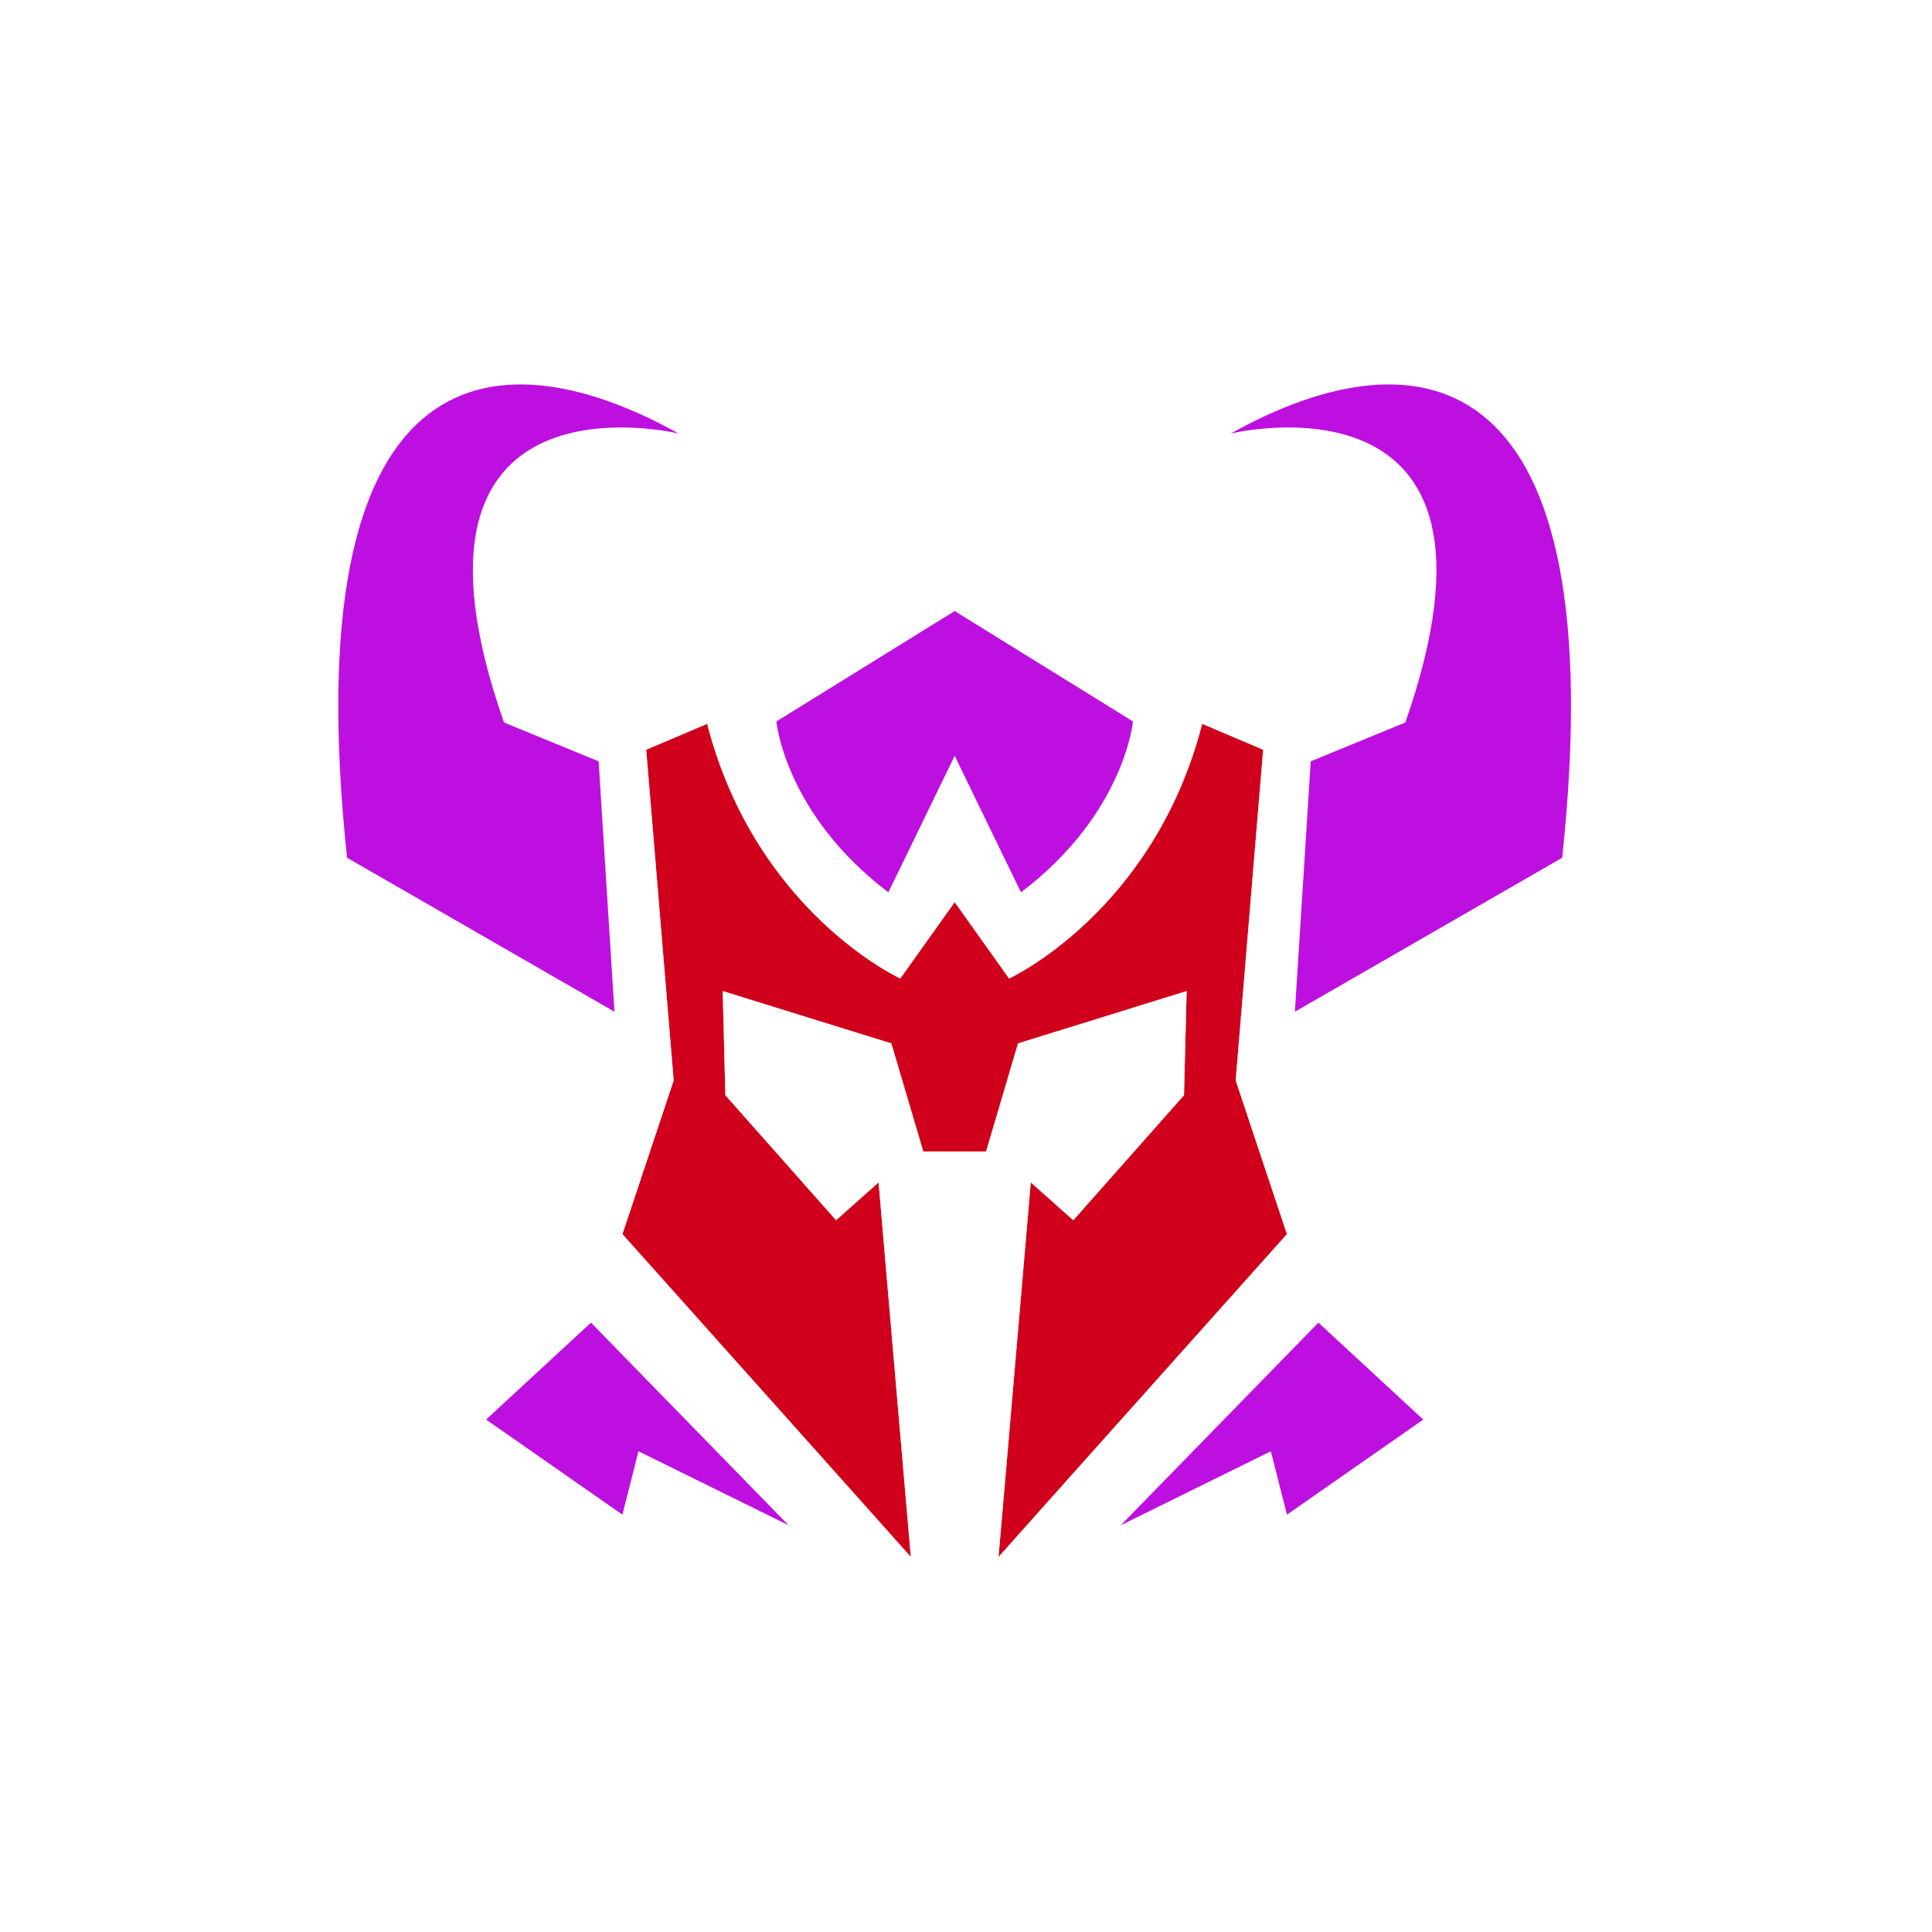
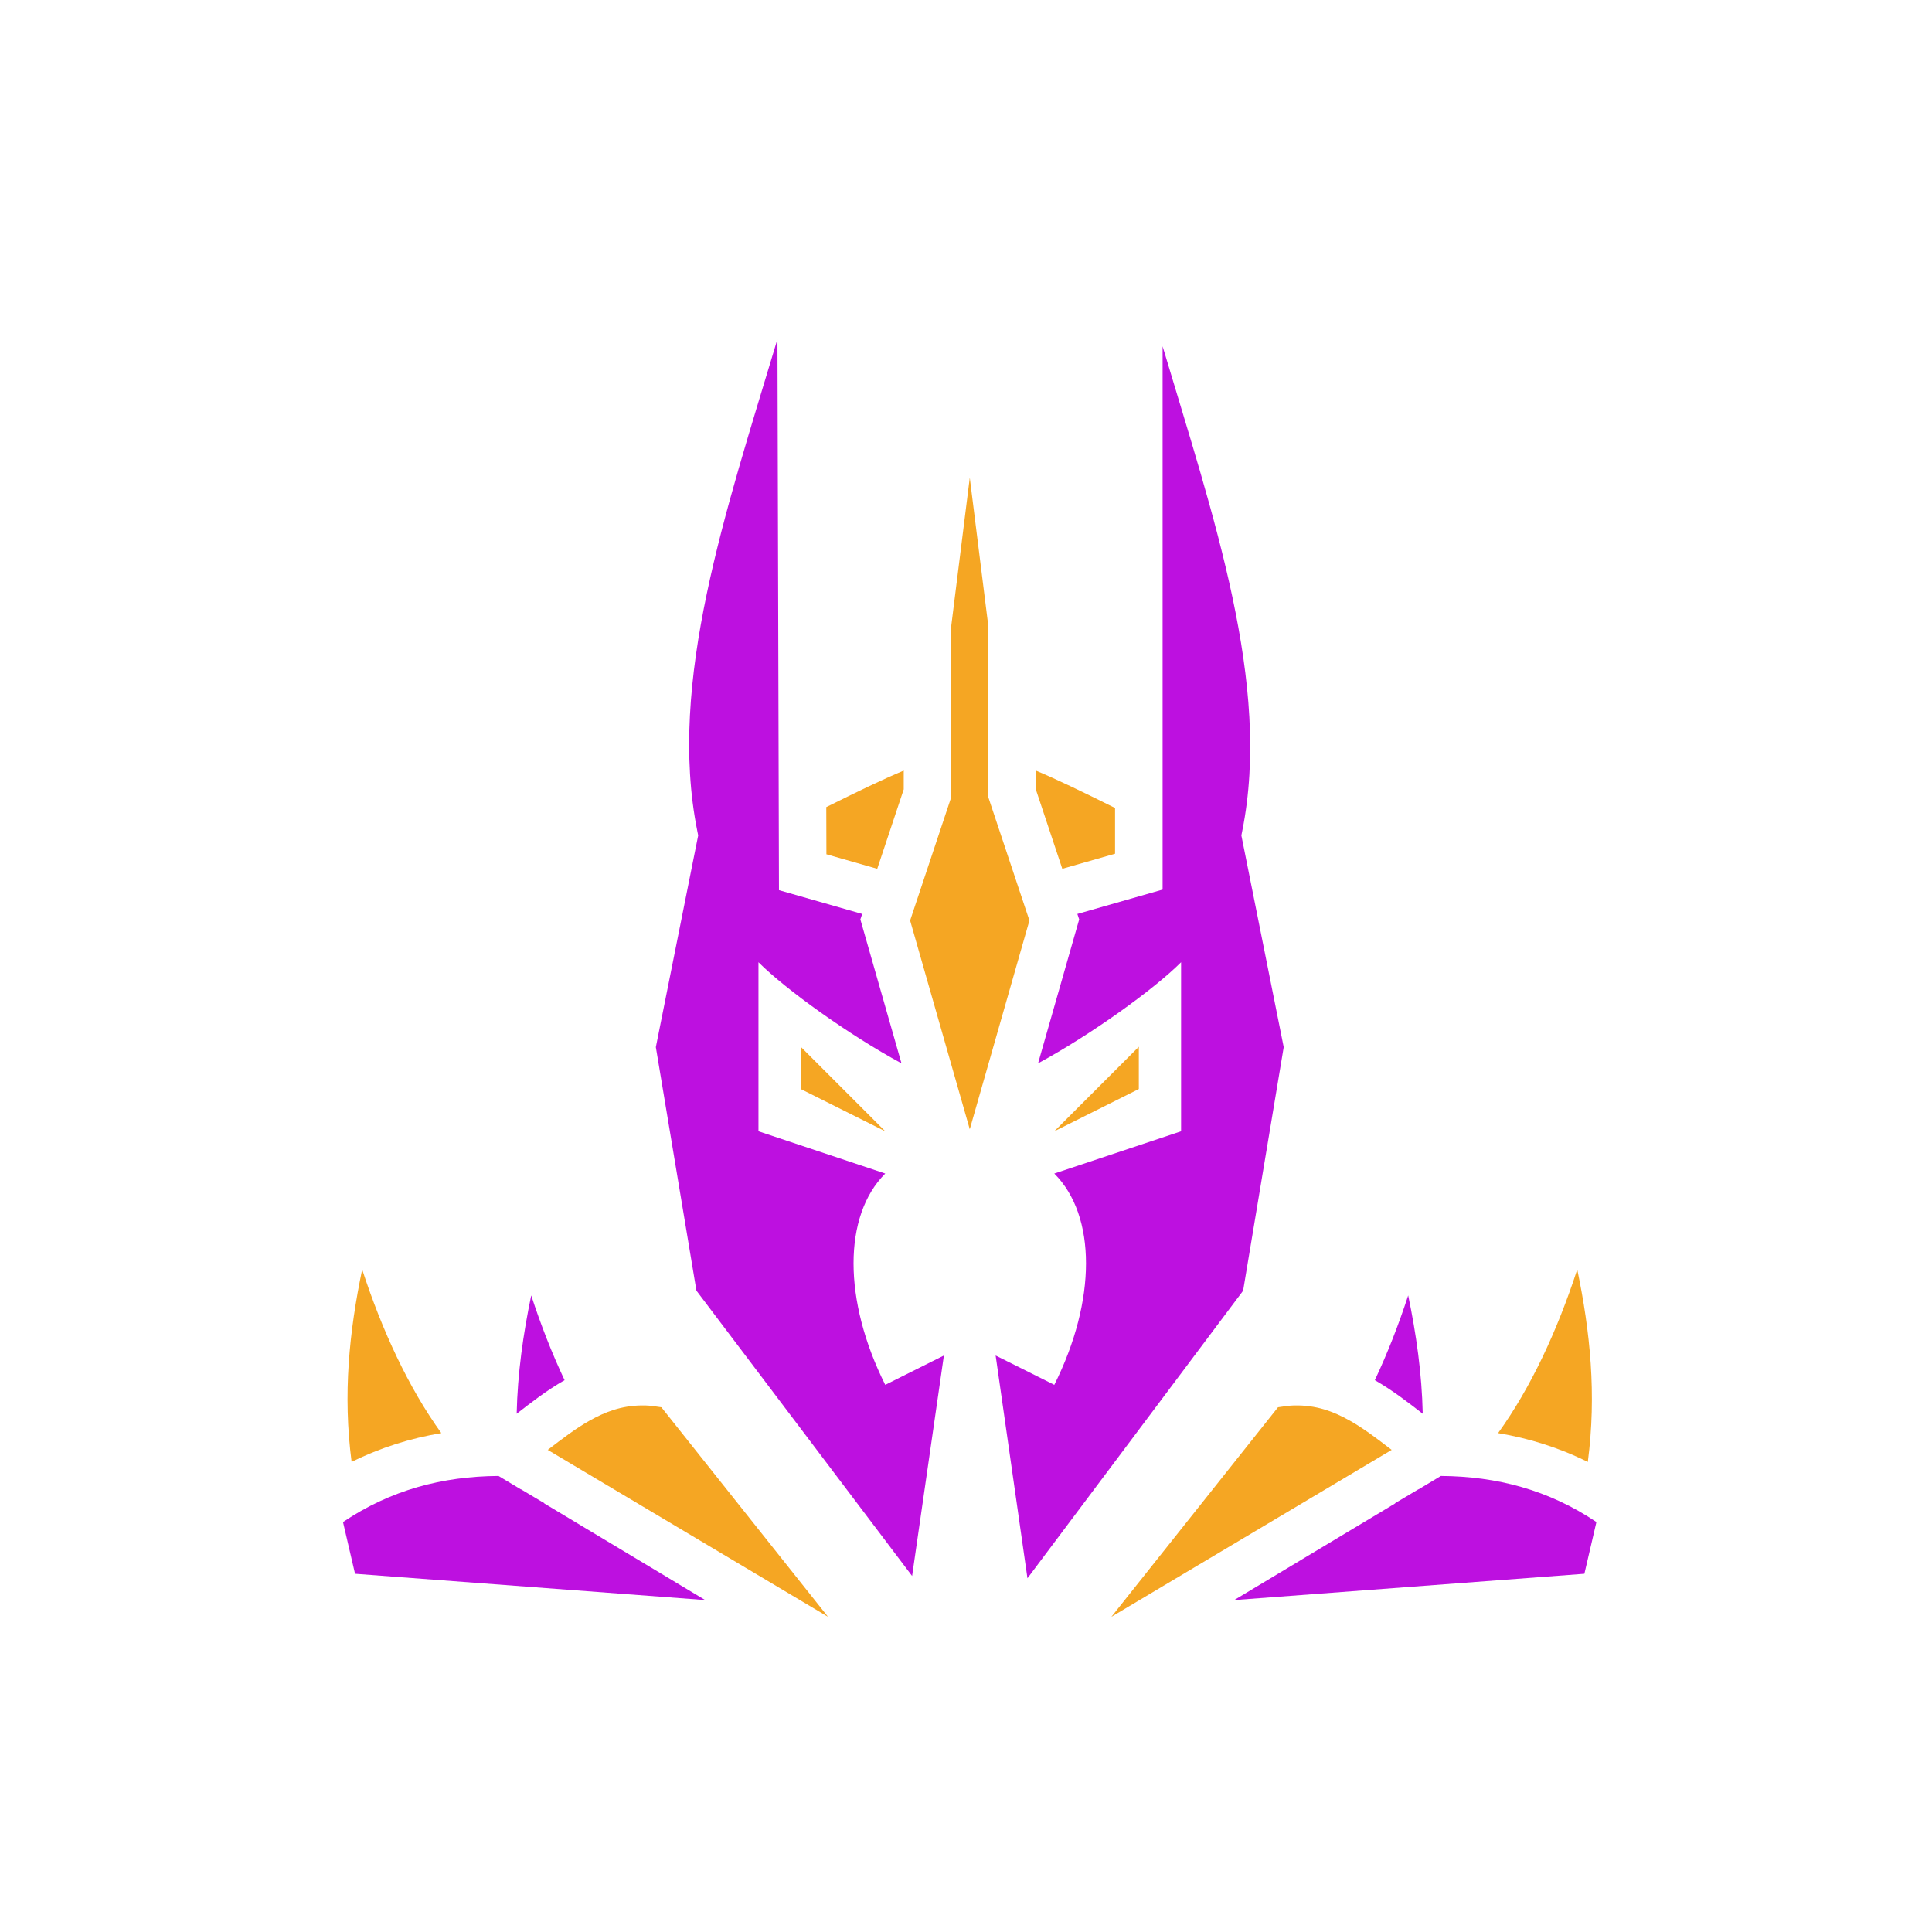
<svg xmlns="http://www.w3.org/2000/svg" viewBox="0 0 512 512" style="height: 512px; width: 512px;">
  <defs>
    <filter id="shadow-1" height="300%" width="300%" x="-100%" y="-100%">
-       <feFlood flood-color="rgba(255, 255, 255, 1)" result="flood" />
-       <feComposite in="flood" in2="SourceGraphic" operator="atop" result="composite" />
-       <feGaussianBlur in="composite" stdDeviation="15" result="blur" />
-       <feOffset dx="0" dy="0" result="offset" />
-       <feComposite in="SourceGraphic" in2="offset" operator="over" />
-     </filter>
-     <filter id="shadow-2" height="300%" width="300%" x="-100%" y="-100%">
-       <feFlood flood-color="rgba(255, 255, 255, 1)" result="flood" />
-       <feComposite in="flood" in2="SourceGraphic" operator="atop" result="composite" />
-       <feGaussianBlur in="composite" stdDeviation="15" result="blur" />
-       <feOffset dx="0" dy="0" result="offset" />
-       <feComposite in="SourceGraphic" in2="offset" operator="over" />
-     </filter>
-     <filter id="shadow-12" height="300%" width="300%" x="-100%" y="-100%">
-       <feFlood flood-color="rgba(255, 255, 255, 1)" result="flood" />
-       <feComposite in="flood" in2="SourceGraphic" operator="atop" result="composite" />
-       <feGaussianBlur in="composite" stdDeviation="15" result="blur" />
-       <feOffset dx="0" dy="0" result="offset" />
-       <feComposite in="SourceGraphic" in2="offset" operator="over" />
-     </filter>
-     <filter id="shadow-13" height="300%" width="300%" x="-100%" y="-100%">
-       <feFlood flood-color="rgba(255, 255, 255, 1)" result="flood" />
-       <feComposite in="flood" in2="SourceGraphic" operator="atop" result="composite" />
-       <feGaussianBlur in="composite" stdDeviation="15" result="blur" />
-       <feOffset dx="0" dy="0" result="offset" />
-       <feComposite in="SourceGraphic" in2="offset" operator="over" />
-     </filter>
-     <filter id="shadow-14" height="300%" width="300%" x="-100%" y="-100%">
-       <feFlood flood-color="rgba(255, 255, 255, 1)" result="flood" />
-       <feComposite in="flood" in2="SourceGraphic" operator="atop" result="composite" />
-       <feGaussianBlur in="composite" stdDeviation="15" result="blur" />
-       <feOffset dx="0" dy="0" result="offset" />
-       <feComposite in="SourceGraphic" in2="offset" operator="over" />
-     </filter>
-     <filter id="shadow-15" height="300%" width="300%" x="-100%" y="-100%">
-       <feFlood flood-color="rgba(255, 255, 255, 1)" result="flood" />
-       <feComposite in="flood" in2="SourceGraphic" operator="atop" result="composite" />
-       <feGaussianBlur in="composite" stdDeviation="15" result="blur" />
-       <feOffset dx="0" dy="0" result="offset" />
-       <feComposite in="SourceGraphic" in2="offset" operator="over" />
-     </filter>
-     <filter id="shadow-16" height="300%" width="300%" x="-100%" y="-100%">
      <feFlood flood-color="rgba(255, 255, 255, 1)" result="flood" />
      <feComposite in="flood" in2="SourceGraphic" operator="atop" result="composite" />
      <feGaussianBlur in="composite" stdDeviation="15" result="blur" />
      <feOffset dx="0" dy="0" result="offset" />
      <feComposite in="SourceGraphic" in2="offset" operator="over" />
    </filter>
    <filter id="shadow-17" height="300%" width="300%" x="-100%" y="-100%">
      <feFlood flood-color="rgba(255, 255, 255, 1)" result="flood" />
      <feComposite in="flood" in2="SourceGraphic" operator="atop" result="composite" />
      <feGaussianBlur in="composite" stdDeviation="15" result="blur" />
      <feOffset dx="0" dy="0" result="offset" />
      <feComposite in="SourceGraphic" in2="offset" operator="over" />
    </filter>
+     <filter id="shadow-18" height="300%" width="300%" x="-100%" y="-100%">
+       <feFlood flood-color="rgba(255, 255, 255, 1)" result="flood" />
+       <feComposite in="flood" in2="SourceGraphic" operator="atop" result="composite" />
+       <feGaussianBlur in="composite" stdDeviation="15" result="blur" />
+       <feOffset dx="0" dy="0" result="offset" />
+       <feComposite in="SourceGraphic" in2="offset" operator="over" />
+     </filter>
+     <filter id="shadow-19" height="300%" width="300%" x="-100%" y="-100%">
+       <feFlood flood-color="rgba(255, 255, 255, 1)" result="flood" />
+       <feComposite in="flood" in2="SourceGraphic" operator="atop" result="composite" />
+       <feGaussianBlur in="composite" stdDeviation="15" result="blur" />
+       <feOffset dx="0" dy="0" result="offset" />
+       <feComposite in="SourceGraphic" in2="offset" operator="over" />
+     </filter>
+     <filter id="shadow-20" height="300%" width="300%" x="-100%" y="-100%">
+       <feFlood flood-color="rgba(255, 255, 255, 1)" result="flood" />
+       <feComposite in="flood" in2="SourceGraphic" operator="atop" result="composite" />
+       <feGaussianBlur in="composite" stdDeviation="15" result="blur" />
+       <feOffset dx="0" dy="0" result="offset" />
+       <feComposite in="SourceGraphic" in2="offset" operator="over" />
+     </filter>
+     <filter id="shadow-21" height="300%" width="300%" x="-100%" y="-100%">
+       <feFlood flood-color="rgba(255, 255, 255, 1)" result="flood" />
+       <feComposite in="flood" in2="SourceGraphic" operator="atop" result="composite" />
+       <feGaussianBlur in="composite" stdDeviation="15" result="blur" />
+       <feOffset dx="0" dy="0" result="offset" />
+       <feComposite in="SourceGraphic" in2="offset" operator="over" />
+     </filter>
+     <filter id="shadow-22" height="300%" width="300%" x="-100%" y="-100%">
+       <feFlood flood-color="rgba(255, 255, 255, 1)" result="flood" />
+       <feComposite in="flood" in2="SourceGraphic" operator="atop" result="composite" />
+       <feGaussianBlur in="composite" stdDeviation="15" result="blur" />
+       <feOffset dx="0" dy="0" result="offset" />
+       <feComposite in="SourceGraphic" in2="offset" operator="over" />
+     </filter>
+     <filter id="shadow-23" height="300%" width="300%" x="-100%" y="-100%">
+       <feFlood flood-color="rgba(255, 255, 255, 1)" result="flood" />
+       <feComposite in="flood" in2="SourceGraphic" operator="atop" result="composite" />
+       <feGaussianBlur in="composite" stdDeviation="15" result="blur" />
+       <feOffset dx="0" dy="0" result="offset" />
+       <feComposite in="SourceGraphic" in2="offset" operator="over" />
+     </filter>
+     <filter id="shadow-24" height="300%" width="300%" x="-100%" y="-100%">
+       <feFlood flood-color="rgba(255, 255, 255, 1)" result="flood" />
+       <feComposite in="flood" in2="SourceGraphic" operator="atop" result="composite" />
+       <feGaussianBlur in="composite" stdDeviation="15" result="blur" />
+       <feOffset dx="0" dy="0" result="offset" />
+       <feComposite in="SourceGraphic" in2="offset" operator="over" />
+     </filter>
+     <filter id="shadow-27" height="300%" width="300%" x="-100%" y="-100%">
+       <feFlood flood-color="rgba(255, 255, 255, 1)" result="flood" />
+       <feComposite in="flood" in2="SourceGraphic" operator="atop" result="composite" />
+       <feGaussianBlur in="composite" stdDeviation="15" result="blur" />
+       <feOffset dx="0" dy="0" result="offset" />
+       <feComposite in="SourceGraphic" in2="offset" operator="over" />
+     </filter>
  </defs>
-   <g class="" transform="translate(-3,-3)" style="">
+   <g class="" transform="translate(1,-1)" style="">
    <g transform="translate(435.2, 435.2) scale(-0.7, -0.7) rotate(-540, 256, 256) skewX(0) skewY(0)">
-       <path d="M267.9 330.5L244.1 330.5L232 289.6L168.2 269.8L169.2 309.2L211.1 356.5L227.2 342.2L239.4 484L130.2 361.8L149.6 303.6L139.2 178.4L162.3 168.6C180.7 239.9 235.4 265 235.4 265L256 236.1L276.6 265C276.6 265 331.3 239.9 349.7 168.6L372.8 178.4L362.4 303.6L381.8 361.8L272.6 484L284.8 342.2L300.9 356.5L342.8 309.2L343.8 269.8L280 289.6Z" class="" fill="#d0021b" fill-opacity="1" filter="url(#shadow-2)" />
-       <path d="M393.7 395.3L318.9 472L375.7 444L381.8 468L433.4 432Z" class="" fill="#bd10e0" fill-opacity="1" />
-       <path d="M118.3 395.3L193.1 472L136.3 444L130.2 468L78.6 432Z" class="" fill="#bd10e0" fill-opacity="1" />
-       <path d="M384.8 277.6L486 219.3C506 31 432.4 18.7 360.5 58.7C360.5 58.7 474.6 31 426.6 168.1L390.8 182.8Z" class="" fill="#bd10e0" fill-opacity="1" />
-       <path d="M127.2 277.6L25.96 219.3C6 31 79.61 18.7 151.5 58.7C151.5 58.7 37.36 31 85.38 168.1L121.2 182.8Z" class="" fill="#bd10e0" fill-opacity="1" />
-       <path d="M256 125.9L323.5 167.7C323.5 167.7 320.3 202.7 281.1 232.4L256 180.7L230.9 232.4C191.7 202.7 188.5 167.7 188.5 167.7Z" class="selected" fill="#bd10e0" fill-opacity="1" />
+       <path d="M183.188 20.107C163.608 85.411 141.545 149.827 152.826 206.234L153.178 208L137.148 288.148L152.514 380.338L234.17 488.36L246.2 404.9L224 416C208 384 208 352 224 336L176 320L176 256C186.394 266.394 210.29 283.534 230.146 294.273L214.582 239.795L215.272 237.723L183.762 228.721L183.187 20.108Z" class="" fill="#bd10e0" fill-opacity="1" />
+       <path d="M329 22.81L329 228.504L296.73 237.724L297.418 239.794L281.854 294.274C301.71 283.533 325.606 266.393 336 256L336 320L288 336C304 352 304 384 288 416L265.79 404.896L277.838 489.216L359.482 380.356L374.852 288.148L358.822 208L359.174 206.234C370.278 150.712 348.196 87.226 329 22.81Z" class="" fill="#bd10e0" fill-opacity="1" />
+       <path d="M256 72.56L249 128.56L249 193.46L233.418 240.205L256 319.238L278.582 240.205L263 193.46L263 128.56L256 72.56Z" class="" fill="#f5a623" fill-opacity="1" />
+       <path d="M281 183.45L281 190.54L291.03 220.63L311 214.926L311 197.604C298.713 191.489 289.03 186.802 281 183.451Z" class="" fill="#f5a623" fill-opacity="1" />
+       <path d="M231 183.455C223.112 186.745 213.64 191.321 201.676 197.27L201.726 215.133L220.969 220.631L231 190.54L231 183.455Z" class="" fill="#f5a623" fill-opacity="1" />
+       <path d="M192 288L192 304L224 320L192 288Z" class="" fill="#f5a623" fill-opacity="1" />
+       <path d="M320 288L288 320L320 304L320 288Z" class="" fill="#f5a623" fill-opacity="1" />
+       <path d="M25.97 372.31C21.09 395.762 18.607 419.536 21.97 445.182C32.874 439.764 44.256 436.222 55.938 434.275C43.5 417.005 33.542 395.533 25.968 372.309Z" class="" fill="#f5a623" fill-opacity="1" />
+       <path d="M485.98 372.31C478.405 395.533 468.448 417.005 456.01 434.275C467.69 436.222 479.073 439.765 489.98 445.182C493.34 419.536 490.857 395.762 485.98 372.309Z" class="" fill="#f5a623" fill-opacity="1" />
+       <path d="M89.97 382.143C86.915 396.825 84.797 411.631 84.46 426.943C89.957 422.679 95.772 418.139 102.6 414.23C97.832 404.12 93.62 393.34 89.97 382.143Z" class="" fill="#bd10e0" fill-opacity="1" />
+       <path d="M421.98 382.143C418.327 393.339 414.115 404.12 409.348 414.23C416.176 418.14 421.99 422.68 427.486 426.943C427.15 411.631 425.033 396.825 421.979 382.143Z" class="" fill="#bd10e0" fill-opacity="1" />
+       <path d="M131.61 423.797C123.996 423.937 118.022 426.2 111.994 429.59C106.829 432.494 101.639 436.46 96.224 440.623L202.332 503.813L139.25 424.488C137.162 424.192 135.022 423.832 133.156 423.798C132.633 423.788 132.119 423.788 131.611 423.798Z" class="selected" fill="#f5a623" fill-opacity="1" />
+       <path d="M378.793 423.797C376.927 423.832 374.786 424.191 372.697 424.487L309.613 503.817L415.725 440.623C410.31 436.46 405.118 432.493 399.953 429.59C393.523 425.974 387.157 423.64 378.793 423.797Z" class="" fill="#f5a623" fill-opacity="1" />
+       <path d="M77.593 450.487C56.289 450.637 36.808 455.787 18.707 467.934L23.267 487.52L155.834 497.473L94.84 460.846L94.955 460.816L86.033 455.504L86.041 455.562L77.593 450.488Z" class="" fill="#bd10e0" fill-opacity="1" />
+       <path d="M434.357 450.487L425.907 455.564L425.914 455.504L416.992 460.816L417.109 460.846L356.112 497.476L488.682 487.52L493.239 467.934C475.139 455.786 455.659 450.636 434.356 450.488Z" class="" fill="#bd10e0" fill-opacity="1" />
    </g>
  </g>
</svg>
